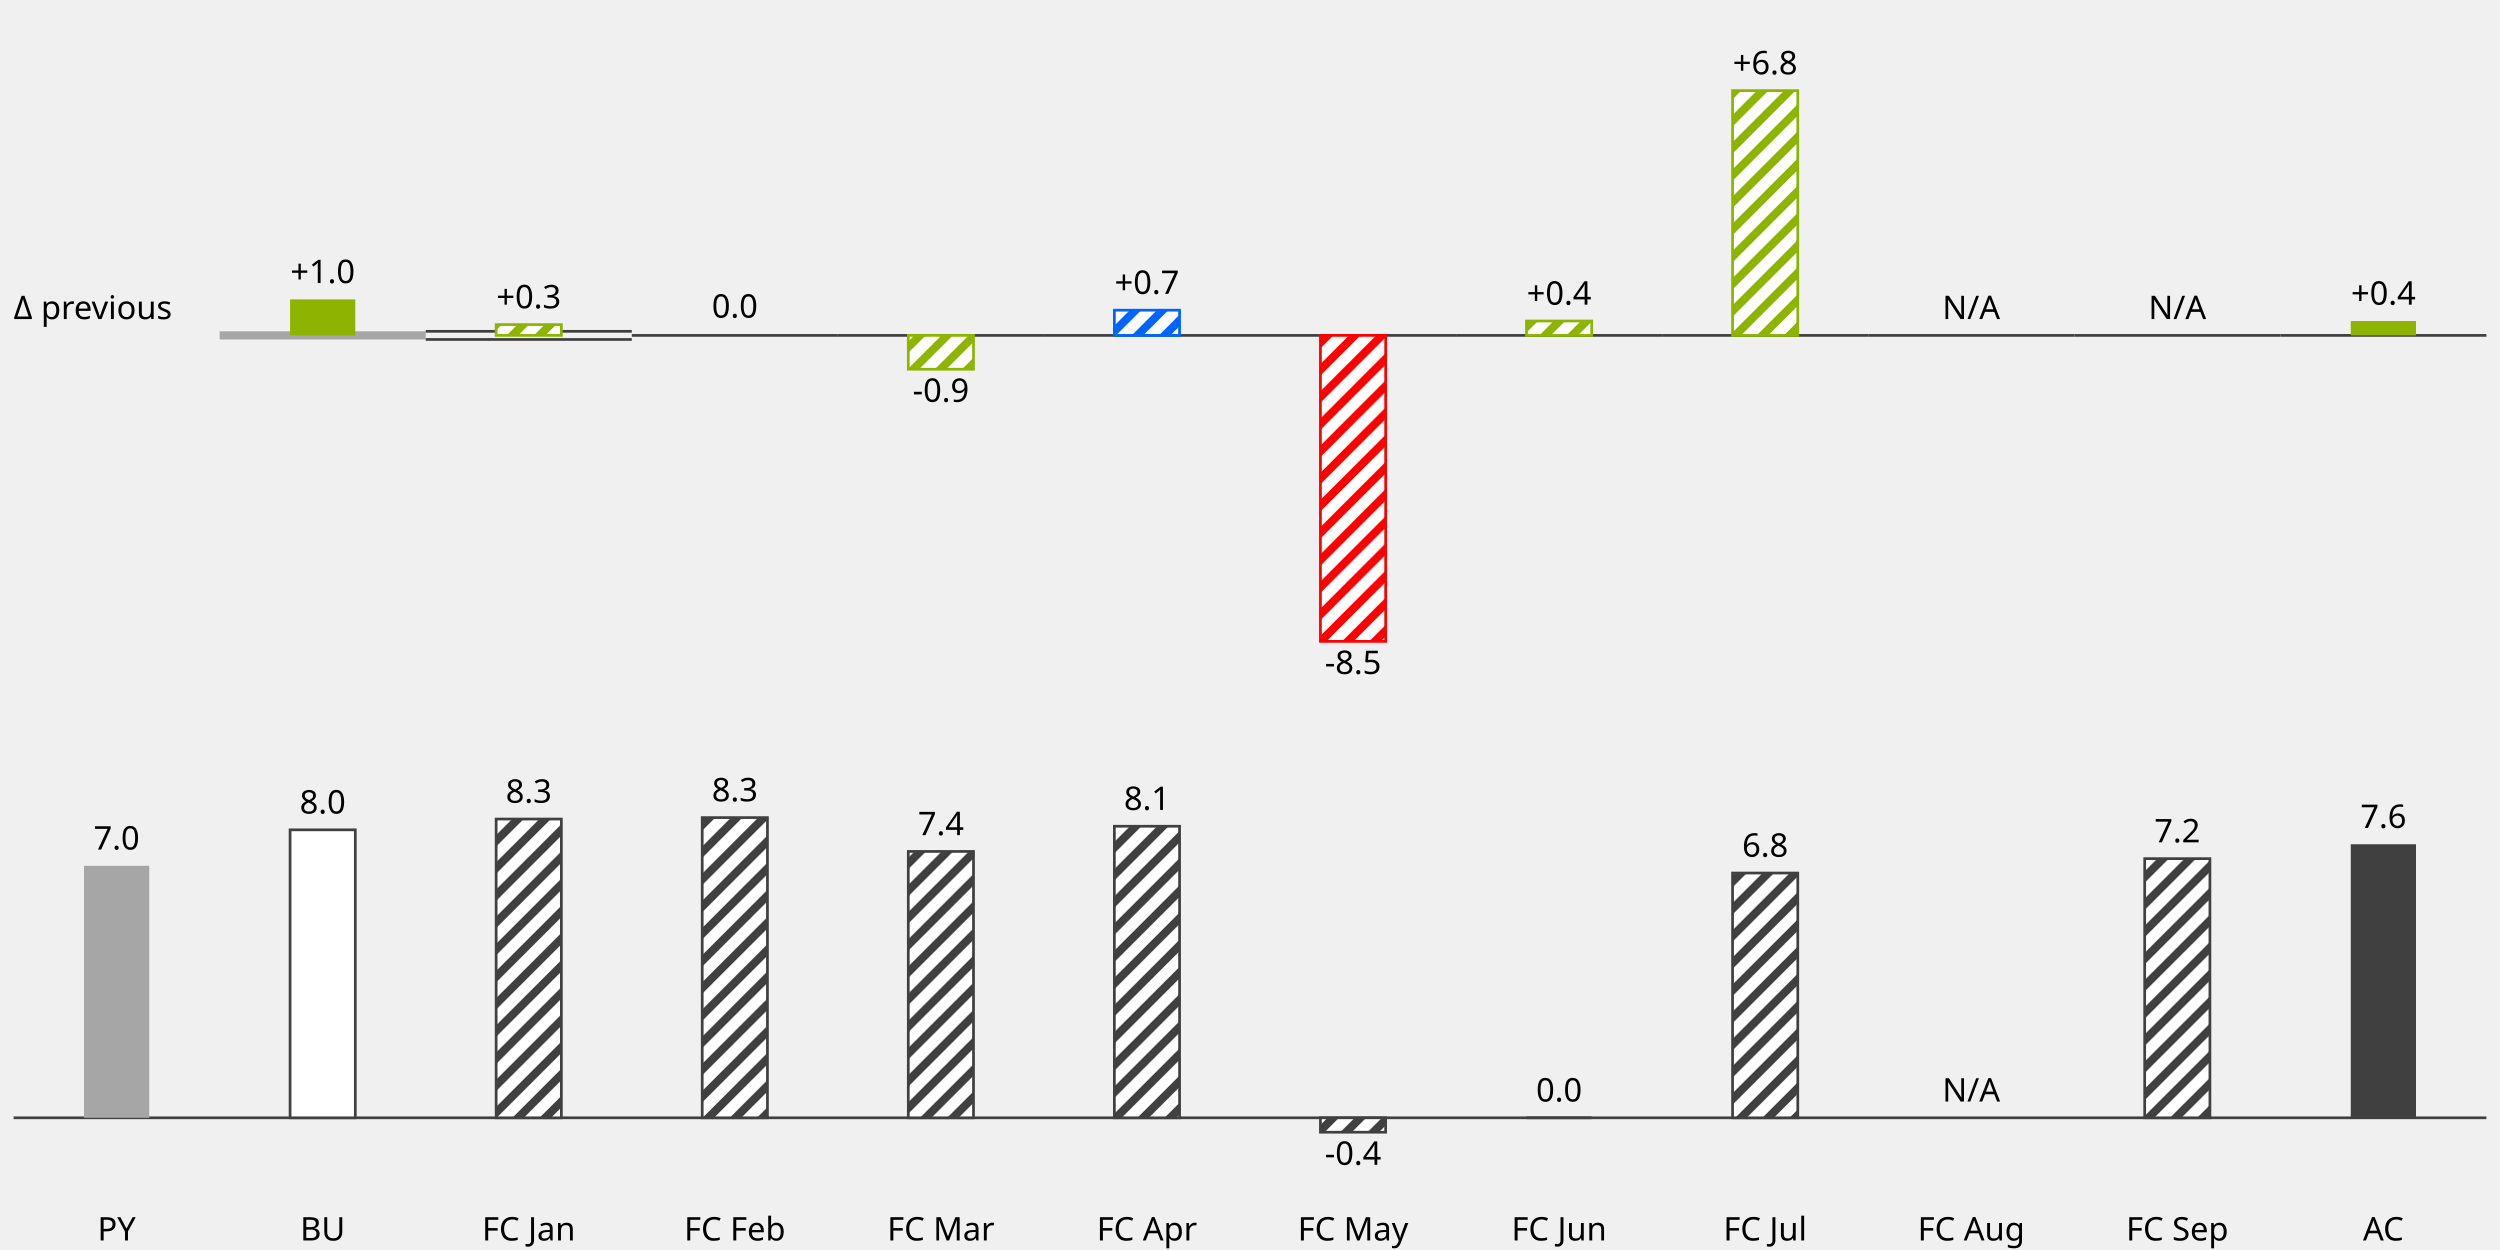
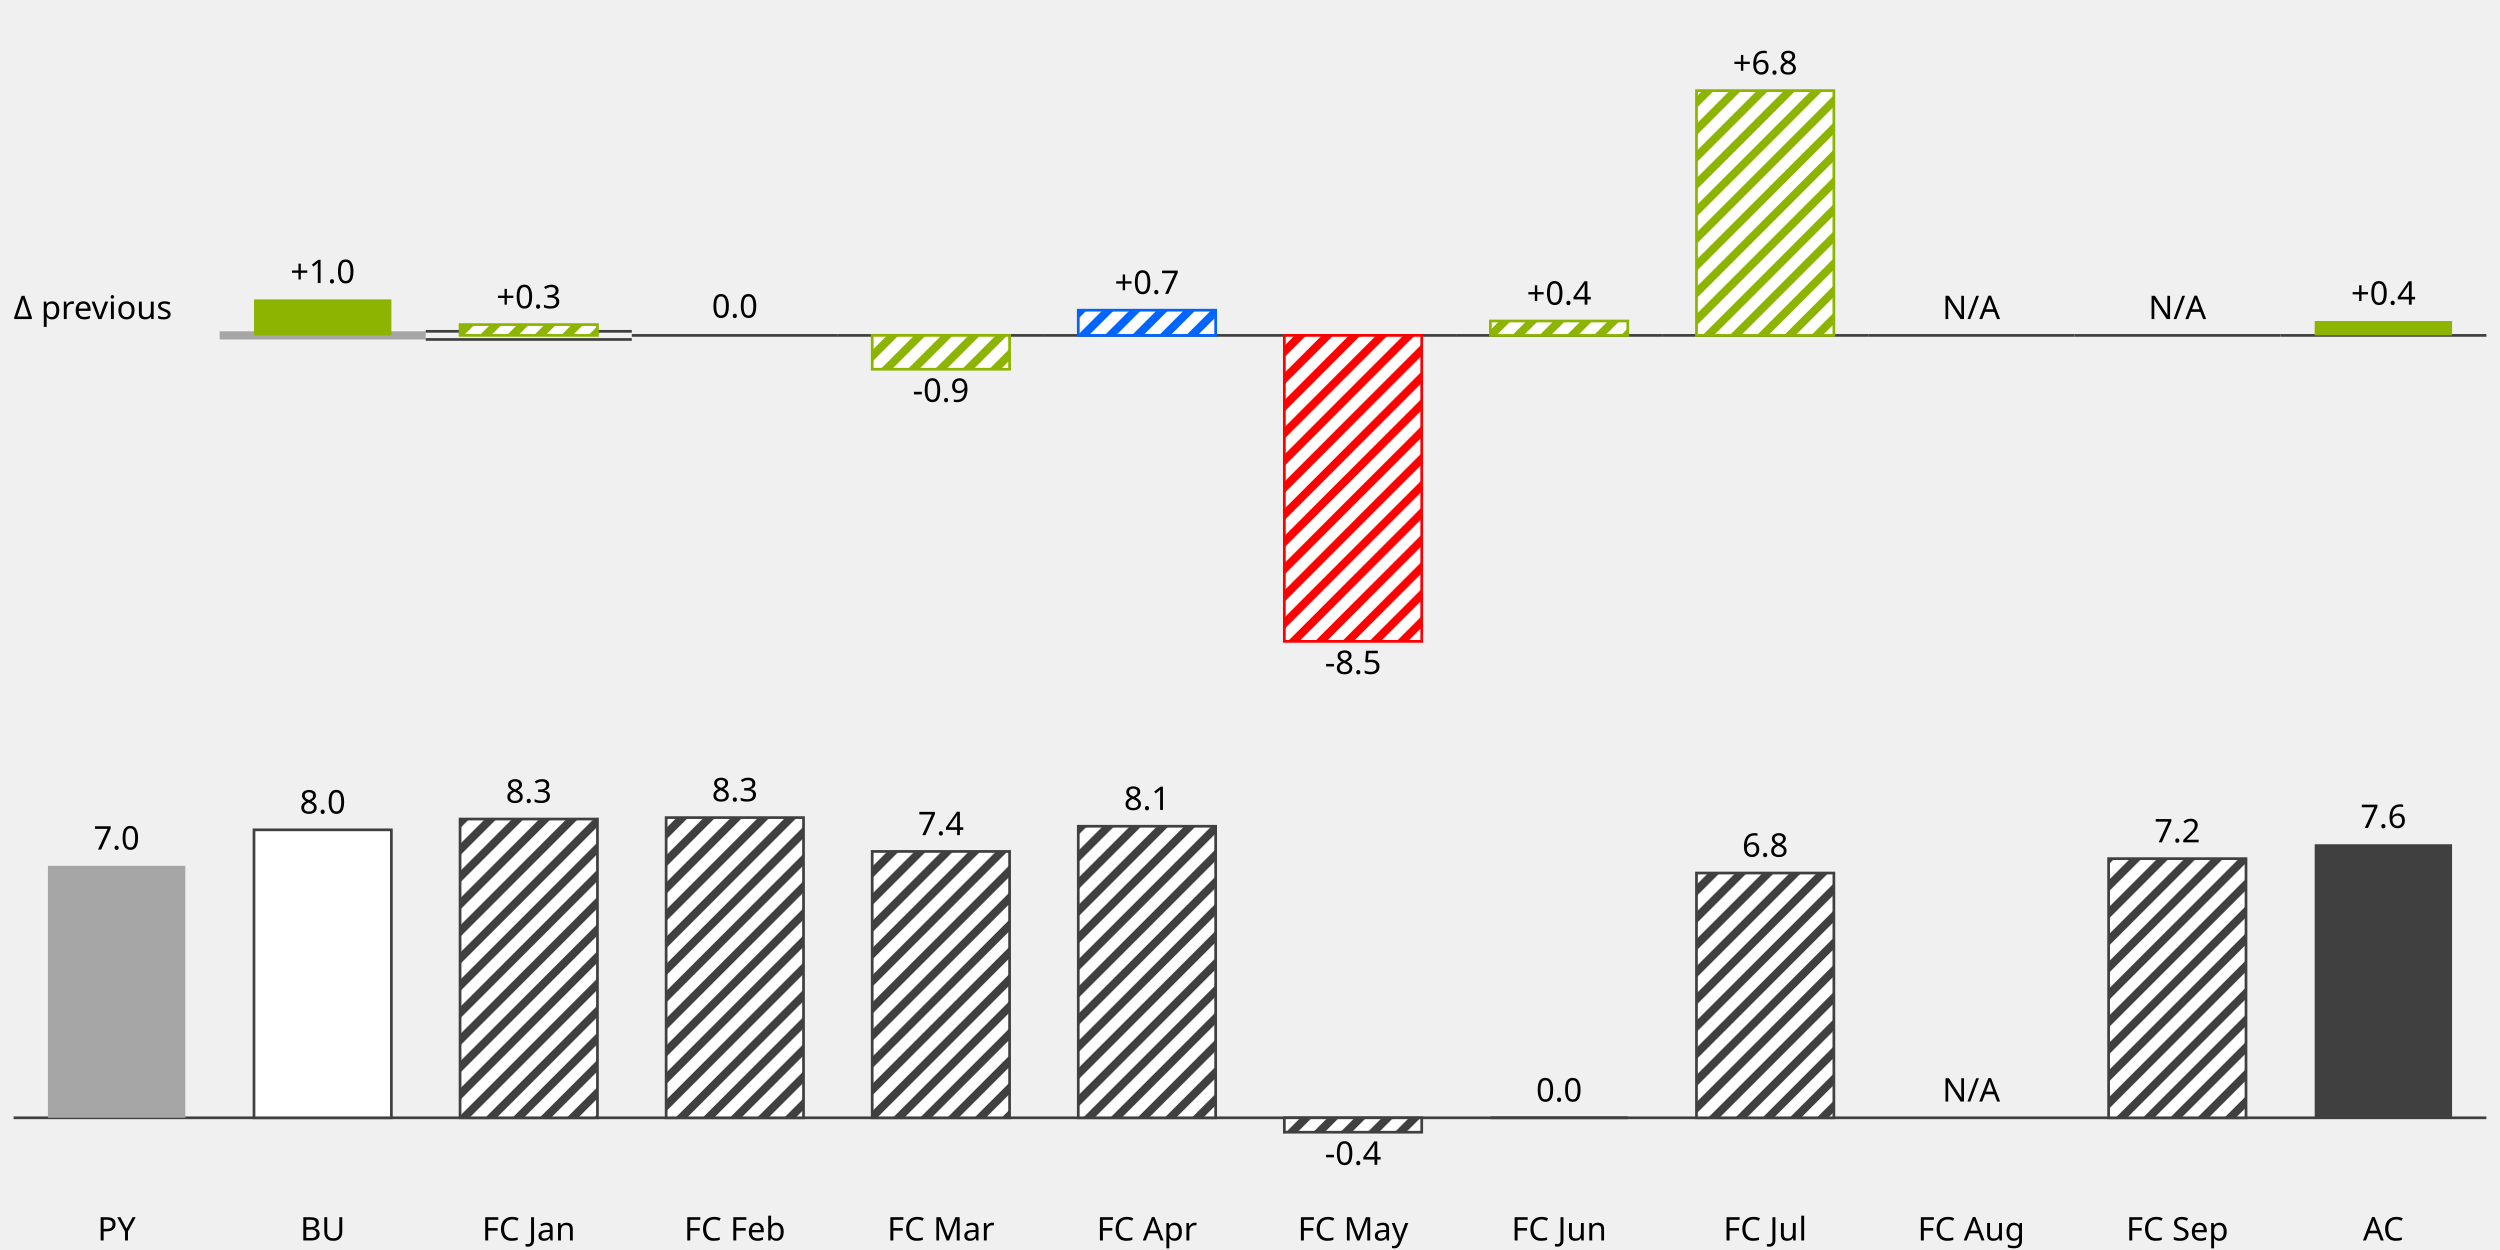
<svg xmlns="http://www.w3.org/2000/svg" version="1.1" class="marks" width="920" height="460" viewBox="0 0 920 460">
  <defs>
    <pattern id="pp-diagonal-stripe-3-404040-FFFFFF" patternUnits="userSpaceOnUse" width="10" height="10">
      <rect width="10" height="10" fill="#FFFFFF" />
      <path d="M-1,1 l2,-2 M0,10 l10,-10 M9,11 l2,-2" stroke="#404040" stroke-width="3" />
    </pattern>
    <pattern id="pp-diagonal-stripe-3-8CB400-FFFFFF" patternUnits="userSpaceOnUse" width="10" height="10">
      <rect width="10" height="10" fill="#FFFFFF" />
      <path d="M-1,1 l2,-2 M0,10 l10,-10 M9,11 l2,-2" stroke="#8CB400" stroke-width="3" />
    </pattern>
    <pattern id="pp-diagonal-stripe-3-0064FF-FFFFFF" patternUnits="userSpaceOnUse" width="10" height="10">
      <rect width="10" height="10" fill="#FFFFFF" />
      <path d="M-1,1 l2,-2 M0,10 l10,-10 M9,11 l2,-2" stroke="#0064FF" stroke-width="3" />
    </pattern>
    <pattern id="pp-diagonal-stripe-3-FF0000-FFFFFF" patternUnits="userSpaceOnUse" width="10" height="10">
      <rect width="10" height="10" fill="#FFFFFF" />
      <path d="M-1,1 l2,-2 M0,10 l10,-10 M9,11 l2,-2" stroke="#FF0000" stroke-width="3" />
    </pattern>
  </defs>
  <g fill="none" stroke-miterlimit="4" transform="translate(5,7)">
    <g class="mark-group role-frame root" role="graphics-object" aria-roledescription="group mark container">
      <g transform="translate(0,0)">
        <path class="background" aria-hidden="true" d="M0,0h910v436h-910Z" />
        <g>
          <g class="mark-group role-axis" role="graphics-symbol" aria-roledescription="axis" aria-label="X-axis for a discrete scale with 12 values: PY, BU, FC Jan, FC Feb, FC Mar, ending with AC">
            <g transform="translate(0.5,436.5)">
              <path class="background" aria-hidden="true" d="M0,0h0v0h0Z" pointer-events="none" />
              <g>
                <g class="mark-text role-axis-label" pointer-events="none">
                  <text text-anchor="middle" transform="translate(37.41667,13)" font-family="Segoe UI" font-size="12px" fill="#000000" opacity="1">PY</text>
                  <text text-anchor="middle" transform="translate(113.25,13)" font-family="Segoe UI" font-size="12px" fill="#000000" opacity="1">BU</text>
                  <text text-anchor="middle" transform="translate(189.0833,13)" font-family="Segoe UI" font-size="12px" fill="#000000" opacity="1">FC Jan</text>
                  <text text-anchor="middle" transform="translate(264.9167,13)" font-family="Segoe UI" font-size="12px" fill="#000000" opacity="1">FC Feb</text>
                  <text text-anchor="middle" transform="translate(340.75,13)" font-family="Segoe UI" font-size="12px" fill="#000000" opacity="1">FC Mar</text>
                  <text text-anchor="middle" transform="translate(416.5833,13)" font-family="Segoe UI" font-size="12px" fill="#000000" opacity="1">FC Apr</text>
                  <text text-anchor="middle" transform="translate(492.4167,13)" font-family="Segoe UI" font-size="12px" fill="#000000" opacity="1">FC May</text>
                  <text text-anchor="middle" transform="translate(568.25,13)" font-family="Segoe UI" font-size="12px" fill="#000000" opacity="1">FC Jun</text>
                  <text text-anchor="middle" transform="translate(644.0833,13)" font-family="Segoe UI" font-size="12px" fill="#000000" opacity="1">FC Jul</text>
                  <text text-anchor="middle" transform="translate(719.9167,13)" font-family="Segoe UI" font-size="12px" fill="#000000" opacity="1">FC Aug</text>
                  <text text-anchor="middle" transform="translate(795.75,13)" font-family="Segoe UI" font-size="12px" fill="#000000" opacity="1">FC Sep</text>
                  <text text-anchor="middle" transform="translate(871.5833,13)" font-family="Segoe UI" font-size="12px" fill="#000000" opacity="1">AC</text>
                </g>
              </g>
              <path class="foreground" aria-hidden="true" d="" pointer-events="none" display="none" />
            </g>
          </g>
          <g class="mark-symbol role-mark layer_0_marks" role="graphics-object" aria-roledescription="symbol mark container">
            <path aria-label="Version: PY" role="graphics-symbol" aria-roledescription="point" transform="translate(37.91667,0)" d="M2.739,0A2.739,2.739,0,1,1,-2.739,0A2.739,2.739,0,1,1,2.739,0" stroke="#4c78a8" stroke-width="2" opacity="0" />
            <path aria-label="Version: BU" role="graphics-symbol" aria-roledescription="point" transform="translate(113.75,0)" d="M2.739,0A2.739,2.739,0,1,1,-2.739,0A2.739,2.739,0,1,1,2.739,0" stroke="#4c78a8" stroke-width="2" opacity="0" />
            <path aria-label="Version: FC Jan" role="graphics-symbol" aria-roledescription="point" transform="translate(189.5833,0)" d="M2.739,0A2.739,2.739,0,1,1,-2.739,0A2.739,2.739,0,1,1,2.739,0" stroke="#4c78a8" stroke-width="2" opacity="0" />
            <path aria-label="Version: FC Feb" role="graphics-symbol" aria-roledescription="point" transform="translate(265.4167,0)" d="M2.739,0A2.739,2.739,0,1,1,-2.739,0A2.739,2.739,0,1,1,2.739,0" stroke="#4c78a8" stroke-width="2" opacity="0" />
            <path aria-label="Version: FC Mar" role="graphics-symbol" aria-roledescription="point" transform="translate(341.25,0)" d="M2.739,0A2.739,2.739,0,1,1,-2.739,0A2.739,2.739,0,1,1,2.739,0" stroke="#4c78a8" stroke-width="2" opacity="0" />
            <path aria-label="Version: FC Apr" role="graphics-symbol" aria-roledescription="point" transform="translate(417.0833,0)" d="M2.739,0A2.739,2.739,0,1,1,-2.739,0A2.739,2.739,0,1,1,2.739,0" stroke="#4c78a8" stroke-width="2" opacity="0" />
            <path aria-label="Version: FC May" role="graphics-symbol" aria-roledescription="point" transform="translate(492.9167,0)" d="M2.739,0A2.739,2.739,0,1,1,-2.739,0A2.739,2.739,0,1,1,2.739,0" stroke="#4c78a8" stroke-width="2" opacity="0" />
            <path aria-label="Version: FC Jun" role="graphics-symbol" aria-roledescription="point" transform="translate(568.75,0)" d="M2.739,0A2.739,2.739,0,1,1,-2.739,0A2.739,2.739,0,1,1,2.739,0" stroke="#4c78a8" stroke-width="2" opacity="0" />
            <path aria-label="Version: FC Jul" role="graphics-symbol" aria-roledescription="point" transform="translate(644.5833,0)" d="M2.739,0A2.739,2.739,0,1,1,-2.739,0A2.739,2.739,0,1,1,2.739,0" stroke="#4c78a8" stroke-width="2" opacity="0" />
            <path aria-label="Version: FC Aug" role="graphics-symbol" aria-roledescription="point" transform="translate(720.4167,0)" d="M2.739,0A2.739,2.739,0,1,1,-2.739,0A2.739,2.739,0,1,1,2.739,0" stroke="#4c78a8" stroke-width="2" opacity="0" />
            <path aria-label="Version: FC Sep" role="graphics-symbol" aria-roledescription="point" transform="translate(796.25,0)" d="M2.739,0A2.739,2.739,0,1,1,-2.739,0A2.739,2.739,0,1,1,2.739,0" stroke="#4c78a8" stroke-width="2" opacity="0" />
            <path aria-label="Version: AC" role="graphics-symbol" aria-roledescription="point" transform="translate(872.0833,0)" d="M2.739,0A2.739,2.739,0,1,1,-2.739,0A2.739,2.739,0,1,1,2.739,0" stroke="#4c78a8" stroke-width="2" opacity="0" />
          </g>
          <g class="mark-symbol role-mark layer_1_marks" role="graphics-object" aria-roledescription="symbol mark container">
            <path aria-label="Version: PY" role="graphics-symbol" aria-roledescription="point" transform="translate(37.91667,436)" d="M2.739,0A2.739,2.739,0,1,1,-2.739,0A2.739,2.739,0,1,1,2.739,0" stroke="#4c78a8" stroke-width="2" opacity="0" />
            <path aria-label="Version: BU" role="graphics-symbol" aria-roledescription="point" transform="translate(113.75,436)" d="M2.739,0A2.739,2.739,0,1,1,-2.739,0A2.739,2.739,0,1,1,2.739,0" stroke="#4c78a8" stroke-width="2" opacity="0" />
            <path aria-label="Version: FC Jan" role="graphics-symbol" aria-roledescription="point" transform="translate(189.5833,436)" d="M2.739,0A2.739,2.739,0,1,1,-2.739,0A2.739,2.739,0,1,1,2.739,0" stroke="#4c78a8" stroke-width="2" opacity="0" />
            <path aria-label="Version: FC Feb" role="graphics-symbol" aria-roledescription="point" transform="translate(265.4167,436)" d="M2.739,0A2.739,2.739,0,1,1,-2.739,0A2.739,2.739,0,1,1,2.739,0" stroke="#4c78a8" stroke-width="2" opacity="0" />
            <path aria-label="Version: FC Mar" role="graphics-symbol" aria-roledescription="point" transform="translate(341.25,436)" d="M2.739,0A2.739,2.739,0,1,1,-2.739,0A2.739,2.739,0,1,1,2.739,0" stroke="#4c78a8" stroke-width="2" opacity="0" />
            <path aria-label="Version: FC Apr" role="graphics-symbol" aria-roledescription="point" transform="translate(417.0833,436)" d="M2.739,0A2.739,2.739,0,1,1,-2.739,0A2.739,2.739,0,1,1,2.739,0" stroke="#4c78a8" stroke-width="2" opacity="0" />
            <path aria-label="Version: FC May" role="graphics-symbol" aria-roledescription="point" transform="translate(492.9167,436)" d="M2.739,0A2.739,2.739,0,1,1,-2.739,0A2.739,2.739,0,1,1,2.739,0" stroke="#4c78a8" stroke-width="2" opacity="0" />
            <path aria-label="Version: FC Jun" role="graphics-symbol" aria-roledescription="point" transform="translate(568.75,436)" d="M2.739,0A2.739,2.739,0,1,1,-2.739,0A2.739,2.739,0,1,1,2.739,0" stroke="#4c78a8" stroke-width="2" opacity="0" />
            <path aria-label="Version: FC Jul" role="graphics-symbol" aria-roledescription="point" transform="translate(644.5833,436)" d="M2.739,0A2.739,2.739,0,1,1,-2.739,0A2.739,2.739,0,1,1,2.739,0" stroke="#4c78a8" stroke-width="2" opacity="0" />
            <path aria-label="Version: FC Aug" role="graphics-symbol" aria-roledescription="point" transform="translate(720.4167,436)" d="M2.739,0A2.739,2.739,0,1,1,-2.739,0A2.739,2.739,0,1,1,2.739,0" stroke="#4c78a8" stroke-width="2" opacity="0" />
            <path aria-label="Version: FC Sep" role="graphics-symbol" aria-roledescription="point" transform="translate(796.25,436)" d="M2.739,0A2.739,2.739,0,1,1,-2.739,0A2.739,2.739,0,1,1,2.739,0" stroke="#4c78a8" stroke-width="2" opacity="0" />
            <path aria-label="Version: AC" role="graphics-symbol" aria-roledescription="point" transform="translate(872.0833,436)" d="M2.739,0A2.739,2.739,0,1,1,-2.739,0A2.739,2.739,0,1,1,2.739,0" stroke="#4c78a8" stroke-width="2" opacity="0" />
          </g>
          <g class="mark-rect role-mark layer_2_marks" role="graphics-symbol" aria-roledescription="rect mark container" />
          <g class="mark-rule role-mark layer_3_marks" role="graphics-symbol" aria-roledescription="rule mark container">
            <line transform="translate(0,404.3538)" x2="910" y2="0" stroke="#404040" stroke-width="1" />
          </g>
          <g class="mark-rule role-mark layer_4_marks" role="graphics-symbol" aria-roledescription="rule mark container">
            <line transform="translate(75.83333,116.4247)" x2="75.833" y2="0" stroke="#A6A6A6" stroke-width="3" />
          </g>
          <g class="mark-rule role-mark layer_5_marks" role="graphics-symbol" aria-roledescription="rule mark container">
            <line transform="translate(151.6667,114.9247)" x2="75.833" y2="0" stroke="#404040" stroke-width="1" />
          </g>
          <g class="mark-rule role-mark layer_6_marks" role="graphics-symbol" aria-roledescription="rule mark container">
            <line transform="translate(151.6667,117.9247)" x2="75.833" y2="0" stroke="#404040" stroke-width="1" />
          </g>
          <g class="mark-rule role-mark layer_7_marks" role="graphics-symbol" aria-roledescription="rule mark container">
            <line transform="translate(227.5,116.4247)" x2="75.833" y2="0" stroke="#404040" stroke-width="1" />
            <line transform="translate(303.3333,116.4247)" x2="75.833" y2="0" stroke="#404040" stroke-width="1" />
            <line transform="translate(379.1667,116.4247)" x2="75.833" y2="0" stroke="#404040" stroke-width="1" />
            <line transform="translate(455,116.4247)" x2="75.833" y2="0" stroke="#404040" stroke-width="1" />
            <line transform="translate(530.8333,116.4247)" x2="75.833" y2="0" stroke="#404040" stroke-width="1" />
            <line transform="translate(606.6667,116.4247)" x2="75.833" y2="0" stroke="#404040" stroke-width="1" />
            <line transform="translate(682.5,116.4247)" x2="75.833" y2="0" stroke="#404040" stroke-width="1" />
            <line transform="translate(758.3333,116.4247)" x2="75.833" y2="0" stroke="#404040" stroke-width="1" />
            <line transform="translate(834.1667,116.4247)" x2="75.833" y2="0" stroke="#404040" stroke-width="1" />
          </g>
          <g class="mark-rect role-mark layer_8_marks" role="graphics-object" aria-roledescription="rect mark container">
-             <path aria-label="Version: PY; Scenario: PY; Value: 7.0; Reference version: null; Δ: N/A; Δ%: N/A" role="graphics-symbol" aria-roledescription="bar" d="M25.916,311.627h24.001v92.726h-24.001Z" fill="#A6A6A6" stroke-width="1" opacity="1" />
-             <path aria-label="Version: BU; Scenario: BU; Value: 8.0; Reference version: PY; Δ: +1.0; Δ%: +14.3%" role="graphics-symbol" aria-roledescription="bar" d="M101.749,298.381h24.001v105.973h-24.001Z" fill="#FFFFFF" stroke="#404040" stroke-width="1" opacity="1" />
-             <path aria-label="Version: FC Jan; Scenario: FC; Value: 8.3; Reference version: BU; Δ: +0.3; Δ%: +3.8%" role="graphics-symbol" aria-roledescription="bar" d="M177.583,294.407h24.001v109.947h-24.001Z" fill="url(#pp-diagonal-stripe-3-404040-FFFFFF)" stroke="#404040" stroke-width="1" opacity="1" />
-             <path aria-label="Version: FC Feb; Scenario: FC; Value: 8.3; Reference version: FC Jan; Δ: 0.0; Δ%: +0.5%" role="graphics-symbol" aria-roledescription="bar" d="M253.416,293.877h24.001v110.477h-24.001Z" fill="url(#pp-diagonal-stripe-3-404040-FFFFFF)" stroke="#404040" stroke-width="1" opacity="1" />
-             <path aria-label="Version: FC Mar; Scenario: FC; Value: 7.4; Reference version: FC Feb; Δ: -0.9; Δ%: -11.3%" role="graphics-symbol" aria-roledescription="bar" d="M329.249,306.329h24.001v98.025h-24.001Z" fill="url(#pp-diagonal-stripe-3-404040-FFFFFF)" stroke="#404040" stroke-width="1" opacity="1" />
-             <path aria-label="Version: FC Apr; Scenario: FC; Value: 8.1; Reference version: FC Mar; Δ: +0.7; Δ%: +9.5%" role="graphics-symbol" aria-roledescription="bar" d="M405.083,297.056h24.001v107.298h-24.001Z" fill="url(#pp-diagonal-stripe-3-404040-FFFFFF)" stroke="#404040" stroke-width="1" opacity="1" />
-             <path aria-label="Version: FC May; Scenario: FC; Value: -0.4; Reference version: FC Apr; Δ: -8.5; Δ%: -104.9%" role="graphics-symbol" aria-roledescription="bar" d="M480.916,404.354h24.001v5.299h-24.001Z" fill="url(#pp-diagonal-stripe-3-404040-FFFFFF)" stroke="#404040" stroke-width="1" opacity="1" />
-             <path aria-label="Version: FC Jun; Scenario: FC; Value: 0.0; Reference version: FC May; Δ: +0.4; Δ%: N/A" role="graphics-symbol" aria-roledescription="bar" d="M556.749,404.354h24.001v0h-24.001Z" fill="url(#pp-diagonal-stripe-3-404040-FFFFFF)" stroke="#404040" stroke-width="1" opacity="1" />
-             <path aria-label="Version: FC Jul; Scenario: FC; Value: 6.8; Reference version: FC Jun; Δ: +6.8; Δ%: N/A" role="graphics-symbol" aria-roledescription="bar" d="M632.583,314.277h24.001v90.077h-24.001Z" fill="url(#pp-diagonal-stripe-3-404040-FFFFFF)" stroke="#404040" stroke-width="1" opacity="1" />
-             <path aria-label="Version: FC Sep; Scenario: FC; Value: 7.2; Reference version: FC Aug; Δ: N/A; Δ%: N/A" role="graphics-symbol" aria-roledescription="bar" d="M784.249,308.978h24.001v95.376h-24.001Z" fill="url(#pp-diagonal-stripe-3-404040-FFFFFF)" stroke="#404040" stroke-width="1" opacity="1" />
-             <path aria-label="Version: AC; Scenario: AC; Value: 7.6; Reference version: FC Sep; Δ: +0.4; Δ%: +5.6%" role="graphics-symbol" aria-roledescription="bar" d="M860.083,303.679h24.001v100.674h-24.001Z" fill="#404040" stroke-width="1" opacity="1" />
+             <path aria-label="Version: PY; Scenario: PY; Value: 7.0; Reference version: null; Δ: N/A; Δ%: N/A" role="graphics-symbol" aria-roledescription="bar" d="M12.638,311.627h50.558v92.726h-50.558Z" fill="#A6A6A6" stroke-width="1" opacity="1" />
+             <path aria-label="Version: BU; Scenario: BU; Value: 8.0; Reference version: PY; Δ: +1.0; Δ%: +14.3%" role="graphics-symbol" aria-roledescription="bar" d="M88.471,298.381h50.558v105.973h-50.558Z" fill="#FFFFFF" stroke="#404040" stroke-width="1" opacity="1" />
+             <path aria-label="Version: FC Jan; Scenario: FC; Value: 8.3; Reference version: BU; Δ: +0.3; Δ%: +3.8%" role="graphics-symbol" aria-roledescription="bar" d="M164.304,294.407h50.558v109.947h-50.558Z" fill="url(#pp-diagonal-stripe-3-404040-FFFFFF)" stroke="#404040" stroke-width="1" opacity="1" />
+             <path aria-label="Version: FC Feb; Scenario: FC; Value: 8.3; Reference version: FC Jan; Δ: 0.0; Δ%: +0.5%" role="graphics-symbol" aria-roledescription="bar" d="M240.138,293.877h50.558v110.477h-50.558Z" fill="url(#pp-diagonal-stripe-3-404040-FFFFFF)" stroke="#404040" stroke-width="1" opacity="1" />
+             <path aria-label="Version: FC Mar; Scenario: FC; Value: 7.4; Reference version: FC Feb; Δ: -0.9; Δ%: -11.3%" role="graphics-symbol" aria-roledescription="bar" d="M315.971,306.329h50.558v98.025h-50.558Z" fill="url(#pp-diagonal-stripe-3-404040-FFFFFF)" stroke="#404040" stroke-width="1" opacity="1" />
+             <path aria-label="Version: FC Apr; Scenario: FC; Value: 8.1; Reference version: FC Mar; Δ: +0.7; Δ%: +9.5%" role="graphics-symbol" aria-roledescription="bar" d="M391.804,297.056h50.558v107.298h-50.558Z" fill="url(#pp-diagonal-stripe-3-404040-FFFFFF)" stroke="#404040" stroke-width="1" opacity="1" />
+             <path aria-label="Version: FC May; Scenario: FC; Value: -0.4; Reference version: FC Apr; Δ: -8.5; Δ%: -104.9%" role="graphics-symbol" aria-roledescription="bar" d="M467.638,404.354h50.558v5.299h-50.558Z" fill="url(#pp-diagonal-stripe-3-404040-FFFFFF)" stroke="#404040" stroke-width="1" opacity="1" />
+             <path aria-label="Version: FC Jun; Scenario: FC; Value: 0.0; Reference version: FC May; Δ: +0.4; Δ%: N/A" role="graphics-symbol" aria-roledescription="bar" d="M543.471,404.354h50.558v0h-50.558Z" fill="url(#pp-diagonal-stripe-3-404040-FFFFFF)" stroke="#404040" stroke-width="1" opacity="1" />
+             <path aria-label="Version: FC Jul; Scenario: FC; Value: 6.8; Reference version: FC Jun; Δ: +6.8; Δ%: N/A" role="graphics-symbol" aria-roledescription="bar" d="M619.304,314.277h50.558v90.077h-50.558Z" fill="url(#pp-diagonal-stripe-3-404040-FFFFFF)" stroke="#404040" stroke-width="1" opacity="1" />
+             <path aria-label="Version: FC Sep; Scenario: FC; Value: 7.2; Reference version: FC Aug; Δ: N/A; Δ%: N/A" role="graphics-symbol" aria-roledescription="bar" d="M770.971,308.978h50.558v95.376h-50.558Z" fill="url(#pp-diagonal-stripe-3-404040-FFFFFF)" stroke="#404040" stroke-width="1" opacity="1" />
+             <path aria-label="Version: AC; Scenario: AC; Value: 7.6; Reference version: FC Sep; Δ: +0.4; Δ%: +5.6%" role="graphics-symbol" aria-roledescription="bar" d="M846.804,303.679h50.558v100.674h-50.558Z" fill="#404040" stroke-width="1" opacity="1" />
          </g>
          <g class="mark-text role-mark layer_9_marks" role="graphics-object" aria-roledescription="text mark container">
            <text aria-label="Version: PY; Scenario: PY; Value: 7.0; Reference version: null; Δ: N/A; Δ%: N/A" role="graphics-symbol" aria-roledescription="text mark" text-anchor="middle" transform="translate(37.91667,305.6273)" font-family="Segoe UI" font-size="12px" fill="#000000">7.0</text>
            <text aria-label="Version: BU; Scenario: BU; Value: 8.0; Reference version: PY; Δ: +1.0; Δ%: +14.3%" role="graphics-symbol" aria-roledescription="text mark" text-anchor="middle" transform="translate(113.75,292.3806)" font-family="Segoe UI" font-size="12px" fill="#000000">8.0</text>
            <text aria-label="Version: FC Jan; Scenario: FC; Value: 8.3; Reference version: BU; Δ: +0.3; Δ%: +3.8%" role="graphics-symbol" aria-roledescription="text mark" text-anchor="middle" transform="translate(189.5833,288.4066)" font-family="Segoe UI" font-size="12px" fill="#000000">8.3</text>
            <text aria-label="Version: FC Feb; Scenario: FC; Value: 8.3; Reference version: FC Jan; Δ: 0.0; Δ%: +0.5%" role="graphics-symbol" aria-roledescription="text mark" text-anchor="middle" transform="translate(265.4167,287.8768)" font-family="Segoe UI" font-size="12px" fill="#000000">8.3</text>
            <text aria-label="Version: FC Mar; Scenario: FC; Value: 7.4; Reference version: FC Feb; Δ: -0.9; Δ%: -11.3%" role="graphics-symbol" aria-roledescription="text mark" text-anchor="middle" transform="translate(341.25,300.3286)" font-family="Segoe UI" font-size="12px" fill="#000000">7.4</text>
            <text aria-label="Version: FC Apr; Scenario: FC; Value: 8.1; Reference version: FC Mar; Δ: +0.7; Δ%: +9.5%" role="graphics-symbol" aria-roledescription="text mark" text-anchor="middle" transform="translate(417.0833,291.056)" font-family="Segoe UI" font-size="12px" fill="#000000">8.1</text>
            <text aria-label="Version: FC May; Scenario: FC; Value: -0.4; Reference version: FC Apr; Δ: -8.5; Δ%: -104.9%" role="graphics-symbol" aria-roledescription="text mark" text-anchor="middle" transform="translate(492.9167,421.6524)" font-family="Segoe UI" font-size="12px" fill="#000000">-0.4</text>
            <text aria-label="Version: FC Jun; Scenario: FC; Value: 0.0; Reference version: FC May; Δ: +0.4; Δ%: N/A" role="graphics-symbol" aria-roledescription="text mark" text-anchor="middle" transform="translate(568.75,398.3538)" font-family="Segoe UI" font-size="12px" fill="#000000">0.0</text>
            <text aria-label="Version: FC Jul; Scenario: FC; Value: 6.8; Reference version: FC Jun; Δ: +6.8; Δ%: N/A" role="graphics-symbol" aria-roledescription="text mark" text-anchor="middle" transform="translate(644.5833,308.2766)" font-family="Segoe UI" font-size="12px" fill="#000000">6.8</text>
            <text aria-label="Version: FC Aug; Scenario: FC; Value: N/A; Reference version: FC Jul; Δ: N/A; Δ%: N/A" role="graphics-symbol" aria-roledescription="text mark" text-anchor="middle" transform="translate(720.4167,398.3538)" font-family="Segoe UI" font-size="12px" fill="#000000">N/A</text>
            <text aria-label="Version: FC Sep; Scenario: FC; Value: 7.2; Reference version: FC Aug; Δ: N/A; Δ%: N/A" role="graphics-symbol" aria-roledescription="text mark" text-anchor="middle" transform="translate(796.25,302.9779)" font-family="Segoe UI" font-size="12px" fill="#000000">7.2</text>
            <text aria-label="Version: AC; Scenario: AC; Value: 7.6; Reference version: FC Sep; Δ: +0.4; Δ%: +5.6%" role="graphics-symbol" aria-roledescription="text mark" text-anchor="middle" transform="translate(872.0833,297.6793)" font-family="Segoe UI" font-size="12px" fill="#000000">7.6</text>
          </g>
          <g class="mark-rect role-mark layer_10_marks" role="graphics-object" aria-roledescription="rect mark container">
-             <path aria-label="Version: BU; Scenario: BU; Value: 8.0; Reference version: PY; Δ: +1.0; Δ%: +14.3%" role="graphics-symbol" aria-roledescription="bar" d="M101.749,103.178h24.001v13.247h-24.001Z" fill="#8CB400" stroke-width="1" opacity="1" />
-             <path aria-label="Version: FC Jan; Scenario: FC; Value: 8.3; Reference version: BU; Δ: +0.3; Δ%: +3.8%" role="graphics-symbol" aria-roledescription="bar" d="M177.583,112.451h24.001v3.974h-24.001Z" fill="url(#pp-diagonal-stripe-3-8CB400-FFFFFF)" stroke="#8CB400" stroke-width="1" opacity="1" />
-             <path aria-label="Version: FC Mar; Scenario: FC; Value: 7.4; Reference version: FC Feb; Δ: -0.9; Δ%: -11.3%" role="graphics-symbol" aria-roledescription="bar" d="M329.249,116.425h24.001v12.452h-24.001Z" fill="url(#pp-diagonal-stripe-3-8CB400-FFFFFF)" stroke="#8CB400" stroke-width="1" opacity="1" />
-             <path aria-label="Version: FC Apr; Scenario: FC; Value: 8.1; Reference version: FC Mar; Δ: +0.7; Δ%: +9.5%" role="graphics-symbol" aria-roledescription="bar" d="M405.083,107.152h24.001v9.273h-24.001Z" fill="url(#pp-diagonal-stripe-3-0064FF-FFFFFF)" stroke="#0064FF" stroke-width="1" opacity="1" />
-             <path aria-label="Version: FC May; Scenario: FC; Value: -0.4; Reference version: FC Apr; Δ: -8.5; Δ%: -104.9%" role="graphics-symbol" aria-roledescription="bar" d="M480.916,116.425h24.001v112.596h-24.001Z" fill="url(#pp-diagonal-stripe-3-FF0000-FFFFFF)" stroke="#FF0000" stroke-width="1" opacity="1" />
-             <path aria-label="Version: FC Jun; Scenario: FC; Value: 0.0; Reference version: FC May; Δ: +0.4; Δ%: N/A" role="graphics-symbol" aria-roledescription="bar" d="M556.749,111.126h24.001v5.299h-24.001Z" fill="url(#pp-diagonal-stripe-3-8CB400-FFFFFF)" stroke="#8CB400" stroke-width="1" opacity="1" />
-             <path aria-label="Version: FC Jul; Scenario: FC; Value: 6.8; Reference version: FC Jun; Δ: +6.8; Δ%: N/A" role="graphics-symbol" aria-roledescription="bar" d="M632.583,26.348h24.001v90.077h-24.001Z" fill="url(#pp-diagonal-stripe-3-8CB400-FFFFFF)" stroke="#8CB400" stroke-width="1" opacity="1" />
-             <path aria-label="Version: AC; Scenario: AC; Value: 7.6; Reference version: FC Sep; Δ: +0.4; Δ%: +5.6%" role="graphics-symbol" aria-roledescription="bar" d="M860.083,111.126h24.001v5.299h-24.001Z" fill="#8CB400" stroke-width="1" opacity="1" />
+             <path aria-label="Version: BU; Scenario: BU; Value: 8.0; Reference version: PY; Δ: +1.0; Δ%: +14.3%" role="graphics-symbol" aria-roledescription="bar" d="M88.471,103.178h50.558v13.247h-50.558Z" fill="#8CB400" stroke-width="1" opacity="1" />
+             <path aria-label="Version: FC Jan; Scenario: FC; Value: 8.3; Reference version: BU; Δ: +0.3; Δ%: +3.8%" role="graphics-symbol" aria-roledescription="bar" d="M164.304,112.451h50.558v3.974h-50.558Z" fill="url(#pp-diagonal-stripe-3-8CB400-FFFFFF)" stroke="#8CB400" stroke-width="1" opacity="1" />
+             <path aria-label="Version: FC Mar; Scenario: FC; Value: 7.4; Reference version: FC Feb; Δ: -0.9; Δ%: -11.3%" role="graphics-symbol" aria-roledescription="bar" d="M315.971,116.425h50.558v12.452h-50.558Z" fill="url(#pp-diagonal-stripe-3-8CB400-FFFFFF)" stroke="#8CB400" stroke-width="1" opacity="1" />
+             <path aria-label="Version: FC Apr; Scenario: FC; Value: 8.1; Reference version: FC Mar; Δ: +0.7; Δ%: +9.5%" role="graphics-symbol" aria-roledescription="bar" d="M391.804,107.152h50.558v9.273h-50.558Z" fill="url(#pp-diagonal-stripe-3-0064FF-FFFFFF)" stroke="#0064FF" stroke-width="1" opacity="1" />
+             <path aria-label="Version: FC May; Scenario: FC; Value: -0.4; Reference version: FC Apr; Δ: -8.5; Δ%: -104.9%" role="graphics-symbol" aria-roledescription="bar" d="M467.638,116.425h50.558v112.596h-50.558Z" fill="url(#pp-diagonal-stripe-3-FF0000-FFFFFF)" stroke="#FF0000" stroke-width="1" opacity="1" />
+             <path aria-label="Version: FC Jun; Scenario: FC; Value: 0.0; Reference version: FC May; Δ: +0.4; Δ%: N/A" role="graphics-symbol" aria-roledescription="bar" d="M543.471,111.126h50.558v5.299h-50.558Z" fill="url(#pp-diagonal-stripe-3-8CB400-FFFFFF)" stroke="#8CB400" stroke-width="1" opacity="1" />
+             <path aria-label="Version: FC Jul; Scenario: FC; Value: 6.8; Reference version: FC Jun; Δ: +6.8; Δ%: N/A" role="graphics-symbol" aria-roledescription="bar" d="M619.304,26.348h50.558v90.077h-50.558Z" fill="url(#pp-diagonal-stripe-3-8CB400-FFFFFF)" stroke="#8CB400" stroke-width="1" opacity="1" />
+             <path aria-label="Version: AC; Scenario: AC; Value: 7.6; Reference version: FC Sep; Δ: +0.4; Δ%: +5.6%" role="graphics-symbol" aria-roledescription="bar" d="M846.804,111.126h50.558v5.299h-50.558Z" fill="#8CB400" stroke-width="1" opacity="1" />
          </g>
          <g class="mark-text role-mark layer_11_marks" role="graphics-object" aria-roledescription="text mark container">
            <text aria-label="Version: BU; Scenario: BU; Value: 8.0; Reference version: PY; Δ: +1.0; Δ%: +14.3%" role="graphics-symbol" aria-roledescription="text mark" text-anchor="middle" transform="translate(113.75,97.1781)" font-family="Segoe UI" font-size="12px" fill="#000000">+1.0</text>
            <text aria-label="Version: FC Jan; Scenario: FC; Value: 8.3; Reference version: BU; Δ: +0.3; Δ%: +3.8%" role="graphics-symbol" aria-roledescription="text mark" text-anchor="middle" transform="translate(189.5833,106.4508)" font-family="Segoe UI" font-size="12px" fill="#000000">+0.3</text>
            <text aria-label="Version: FC Feb; Scenario: FC; Value: 8.3; Reference version: FC Jan; Δ: 0.0; Δ%: +0.5%" role="graphics-symbol" aria-roledescription="text mark" text-anchor="middle" transform="translate(265.4167,109.8949)" font-family="Segoe UI" font-size="12px" fill="#000000">0.0</text>
            <text aria-label="Version: FC Mar; Scenario: FC; Value: 7.4; Reference version: FC Feb; Δ: -0.9; Δ%: -11.3%" role="graphics-symbol" aria-roledescription="text mark" text-anchor="middle" transform="translate(341.25,140.8766)" font-family="Segoe UI" font-size="12px" fill="#000000">-0.9</text>
            <text aria-label="Version: FC Apr; Scenario: FC; Value: 8.1; Reference version: FC Mar; Δ: +0.7; Δ%: +9.5%" role="graphics-symbol" aria-roledescription="text mark" text-anchor="middle" transform="translate(417.0833,101.1521)" font-family="Segoe UI" font-size="12px" fill="#000000">+0.7</text>
            <text aria-label="Version: FC May; Scenario: FC; Value: -0.4; Reference version: FC Apr; Δ: -8.5; Δ%: -104.9%" role="graphics-symbol" aria-roledescription="text mark" text-anchor="middle" transform="translate(492.9167,241.0212)" font-family="Segoe UI" font-size="12px" fill="#000000">-8.5</text>
            <text aria-label="Version: FC Jun; Scenario: FC; Value: 0.0; Reference version: FC May; Δ: +0.4; Δ%: N/A" role="graphics-symbol" aria-roledescription="text mark" text-anchor="middle" transform="translate(568.75,105.1261)" font-family="Segoe UI" font-size="12px" fill="#000000">+0.4</text>
            <text aria-label="Version: FC Jul; Scenario: FC; Value: 6.8; Reference version: FC Jun; Δ: +6.8; Δ%: N/A" role="graphics-symbol" aria-roledescription="text mark" text-anchor="middle" transform="translate(644.5833,20.34757)" font-family="Segoe UI" font-size="12px" fill="#000000">+6.8</text>
            <text aria-label="Version: FC Aug; Scenario: FC; Value: N/A; Reference version: FC Jul; Δ: N/A; Δ%: N/A" role="graphics-symbol" aria-roledescription="text mark" text-anchor="middle" transform="translate(720.4167,110.4247)" font-family="Segoe UI" font-size="12px" fill="#000000">N/A</text>
            <text aria-label="Version: FC Sep; Scenario: FC; Value: 7.2; Reference version: FC Aug; Δ: N/A; Δ%: N/A" role="graphics-symbol" aria-roledescription="text mark" text-anchor="middle" transform="translate(796.25,110.4247)" font-family="Segoe UI" font-size="12px" fill="#000000">N/A</text>
            <text aria-label="Version: AC; Scenario: AC; Value: 7.6; Reference version: FC Sep; Δ: +0.4; Δ%: +5.6%" role="graphics-symbol" aria-roledescription="text mark" text-anchor="middle" transform="translate(872.0833,105.1261)" font-family="Segoe UI" font-size="12px" fill="#000000">+0.4</text>
          </g>
          <g class="mark-text role-mark layer_12_marks" role="graphics-object" aria-roledescription="text mark container">
            <text text-anchor="start" transform="translate(0,110.4247)" font-family="Segoe UI" font-size="12px" fill="#000000">Δ previous</text>
          </g>
        </g>
        <path class="foreground" aria-hidden="true" d="" display="none" />
      </g>
    </g>
  </g>
</svg>
